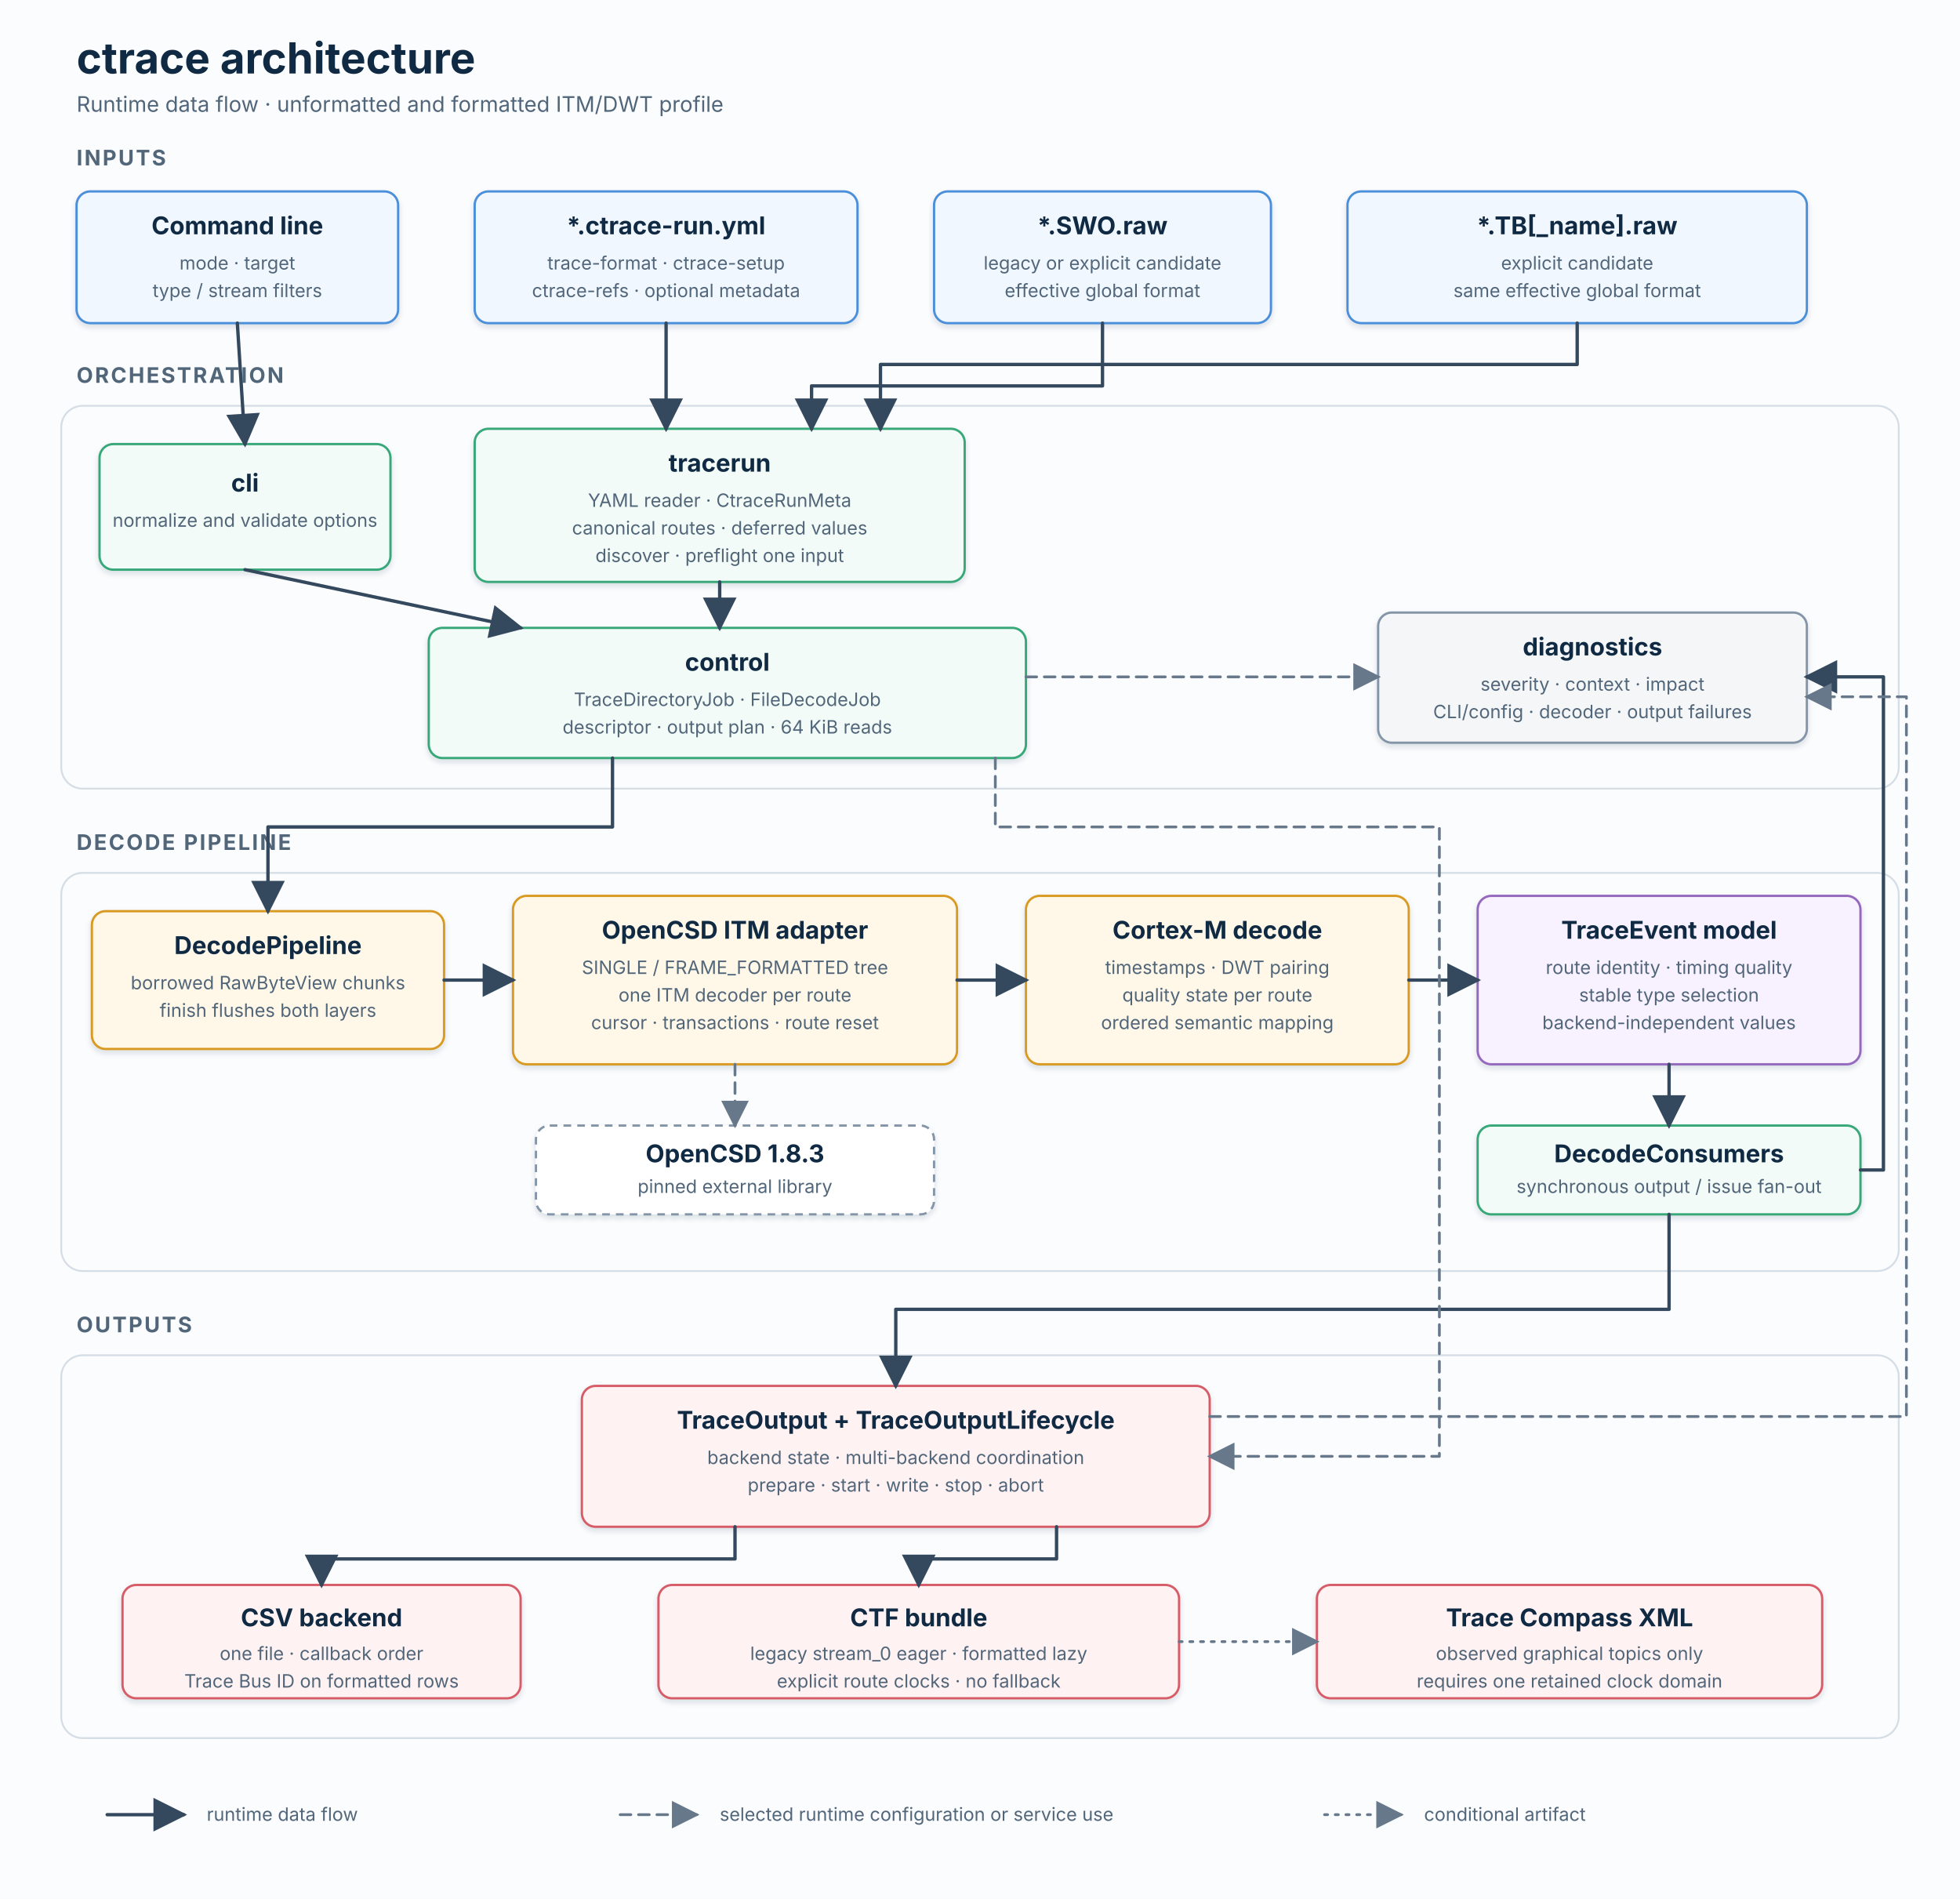
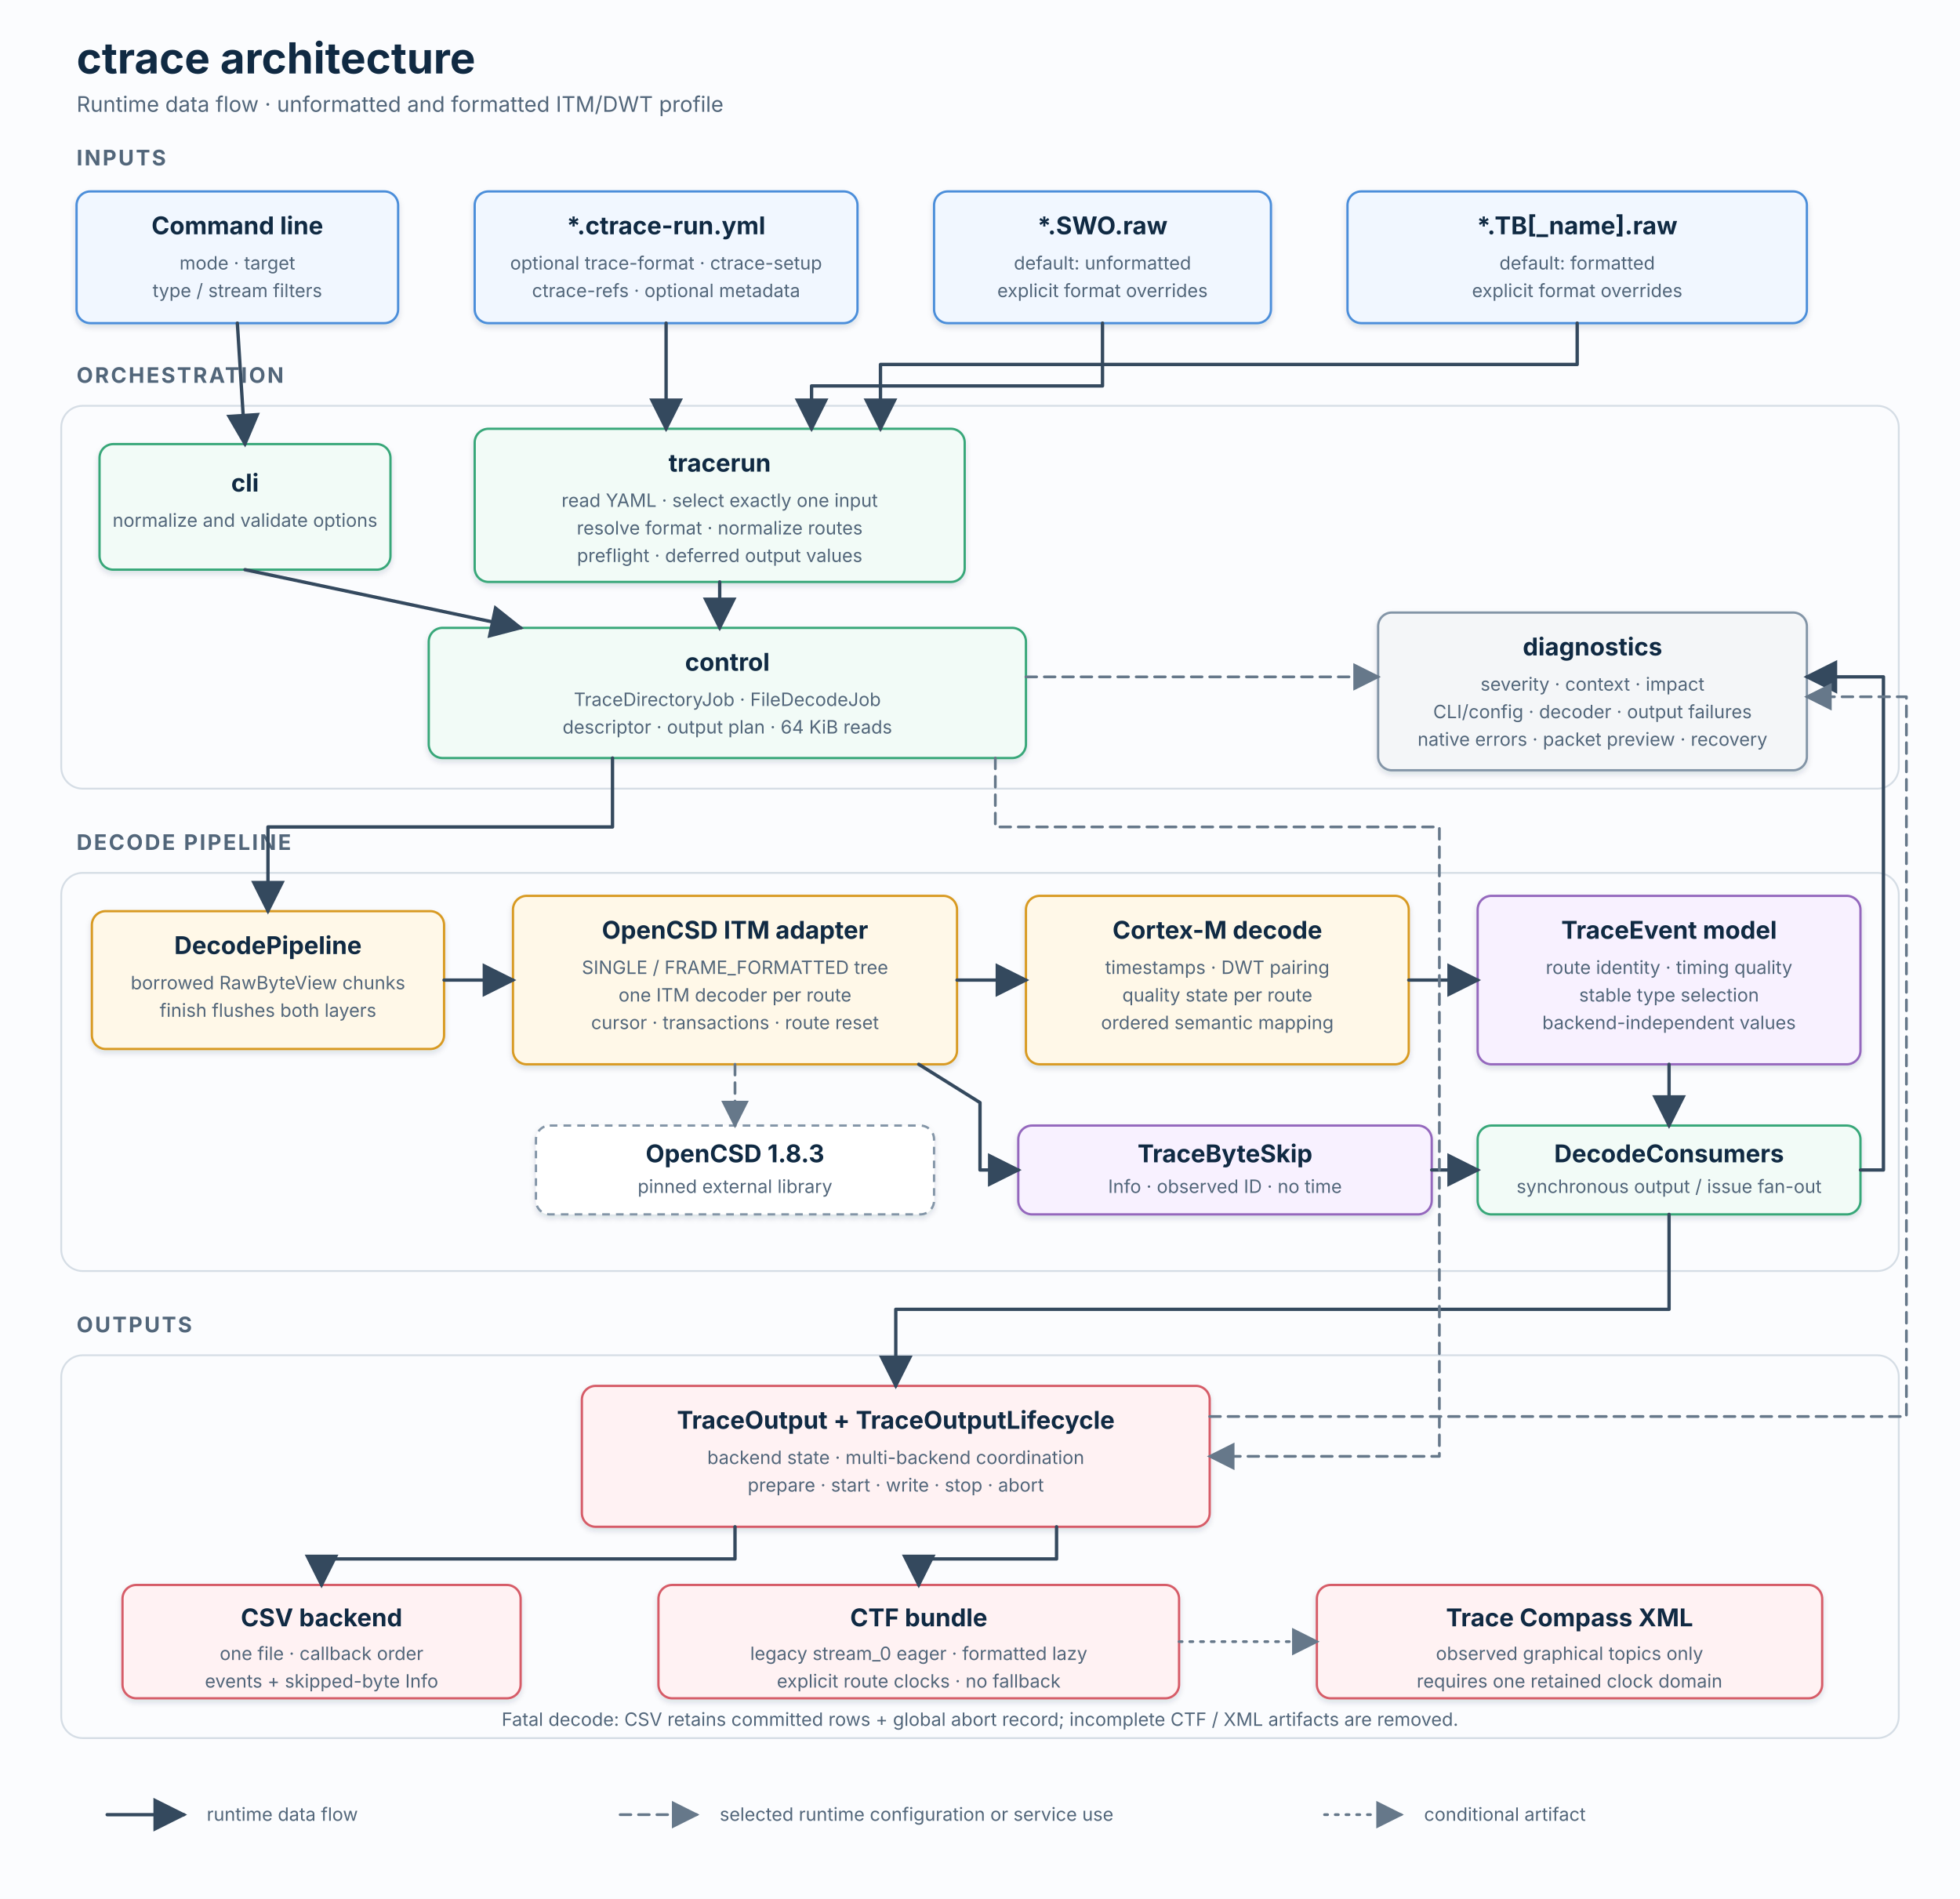
<svg xmlns="http://www.w3.org/2000/svg" width="1280" height="1240" viewBox="0 0 1280 1240" role="img" aria-labelledby="title description">
  <defs>
    <marker id="arrow" markerWidth="10" markerHeight="10" refX="9" refY="5" orient="auto">
      <path d="M 0 0 L 10 5 L 0 10 z" fill="#34495e" />
    </marker>
    <marker id="arrow-muted" markerWidth="10" markerHeight="10" refX="9" refY="5" orient="auto">
      <path d="M 0 0 L 10 5 L 0 10 z" fill="#66788a" />
    </marker>
    <filter id="shadow" x="-10%" y="-10%" width="120%" height="130%">
      <feDropShadow dx="0" dy="2" stdDeviation="2" flood-color="#102a43" flood-opacity="0.14" />
    </filter>
    <style>
      text { font-family: Inter, "Segoe UI", Arial, sans-serif; fill: #102a43; }
      .title { font-size: 28px; font-weight: 700; }
      .subtitle { font-size: 14px; fill: #52667a; }
      .section { font-size: 14px; font-weight: 700; letter-spacing: 1.2px; fill: #52667a; }
      .box { stroke-width: 1.5; rx: 9; filter: url(#shadow); }
      .box-title { font-size: 16px; font-weight: 700; text-anchor: middle; }
      .box-detail { font-size: 12px; text-anchor: middle; fill: #52667a; }
      .input { fill: #f1f7ff; stroke: #4c8eda; }
      .control { fill: #f2fbf7; stroke: #37a779; }
      .decode { fill: #fff8e8; stroke: #d89a22; }
      .model { fill: #f8f1ff; stroke: #9467bd; }
      .output { fill: #fff2f3; stroke: #d65c67; }
      .support { fill: #f4f6f8; stroke: #8395a7; }
      .external { fill: #ffffff; stroke: #8395a7; stroke-dasharray: 5 4; }
      .flow { fill: none; stroke: #34495e; stroke-width: 2.2; marker-end: url(#arrow); }
      .dependency { fill: none; stroke: #66788a; stroke-width: 1.8; stroke-dasharray: 7 5;
                    marker-end: url(#arrow-muted); }
      .conditional { fill: none; stroke: #66788a; stroke-width: 1.8; stroke-dasharray: 2 5;
                     marker-end: url(#arrow-muted); }
      .flow, .dependency, .conditional { stroke-linecap: round; stroke-linejoin: round; }
      .group { fill: none; stroke: #d5dde5; stroke-width: 1.2; rx: 14; }
      .legend { font-size: 12px; fill: #52667a; }
    </style>
  </defs>
  <rect width="1280" height="1240" fill="#fbfcfe" />
  <text x="50" y="48" class="title">ctrace architecture</text>
  <text x="50" y="73" class="subtitle">Runtime data flow · unformatted and formatted ITM/DWT profile</text>
  <text x="50" y="108" class="section">INPUTS</text>
  <rect x="50" y="125" width="210" height="86" class="box input" />
  <text x="155" y="153" class="box-title">Command line</text>
  <text x="155" y="176" class="box-detail">mode · target</text>
  <text x="155" y="194" class="box-detail">type / stream filters</text>
  <rect x="310" y="125" width="250" height="86" class="box input" />
  <text x="435" y="153" class="box-title">*.ctrace-run.yml</text>
-   <text x="435" y="176" class="box-detail">trace-format · ctrace-setup</text>
+   <text x="435" y="176" class="box-detail">optional trace-format · ctrace-setup</text>
  <text x="435" y="194" class="box-detail">ctrace-refs · optional metadata</text>
  <rect x="610" y="125" width="220" height="86" class="box input" />
  <text x="720" y="153" class="box-title">*.SWO.raw</text>
-   <text x="720" y="176" class="box-detail">legacy or explicit candidate</text>
-   <text x="720" y="194" class="box-detail">effective global format</text>
+   <text x="720" y="176" class="box-detail">default: unformatted</text>
+   <text x="720" y="194" class="box-detail">explicit format overrides</text>
  <rect x="880" y="125" width="300" height="86" class="box input" />
  <text x="1030" y="153" class="box-title">*.TB[_name].raw</text>
-   <text x="1030" y="176" class="box-detail">explicit candidate</text>
-   <text x="1030" y="194" class="box-detail">same effective global format</text>
+   <text x="1030" y="176" class="box-detail">default: formatted</text>
+   <text x="1030" y="194" class="box-detail">explicit format overrides</text>
  <text x="50" y="250" class="section">ORCHESTRATION</text>
  <rect x="40" y="265" width="1200" height="250" class="group" />
  <rect x="65" y="290" width="190" height="82" class="box control" />
  <text x="160" y="321" class="box-title">cli</text>
  <text x="160" y="344" class="box-detail">normalize and validate options</text>
  <rect x="310" y="280" width="320" height="100" class="box control" />
  <text x="470" y="308" class="box-title">tracerun</text>
-   <text x="470" y="331" class="box-detail">YAML reader · CtraceRunMeta</text>
-   <text x="470" y="349" class="box-detail">canonical routes · deferred values</text>
-   <text x="470" y="367" class="box-detail">discover · preflight one input</text>
+   <text x="470" y="331" class="box-detail">read YAML · select exactly one input</text>
+   <text x="470" y="349" class="box-detail">resolve format · normalize routes</text>
+   <text x="470" y="367" class="box-detail">preflight · deferred output values</text>
  <rect x="280" y="410" width="390" height="85" class="box control" />
  <text x="475" y="438" class="box-title">control</text>
  <text x="475" y="461" class="box-detail">TraceDirectoryJob · FileDecodeJob</text>
  <text x="475" y="479" class="box-detail">descriptor · output plan · 64 KiB reads</text>
-   <rect x="900" y="400" width="280" height="85" class="box support" />
+   <rect x="900" y="400" width="280" height="103" class="box support" />
  <text x="1040" y="428" class="box-title">diagnostics</text>
  <text x="1040" y="451" class="box-detail">severity · context · impact</text>
  <text x="1040" y="469" class="box-detail">CLI/config · decoder · output failures</text>
+   <text x="1040" y="487" class="box-detail">native errors · packet preview · recovery</text>
  <path d="M 155 211 L 160 290" class="flow" />
  <path d="M 435 211 L 435 280" class="flow" />
  <path d="M 720 211 L 720 252 L 530 252 L 530 280" class="flow" />
  <path d="M 1030 211 L 1030 238 L 575 238 L 575 280" class="flow" />
  <path d="M 160 372 L 340 410" class="flow" />
  <path d="M 470 380 L 470 410" class="flow" />
  <path d="M 670 442 L 900 442" class="dependency" />
  <text x="50" y="555" class="section">DECODE PIPELINE</text>
  <rect x="40" y="570" width="1200" height="260" class="group" />
  <rect x="60" y="595" width="230" height="90" class="box decode" />
  <text x="175" y="623" class="box-title">DecodePipeline</text>
  <text x="175" y="646" class="box-detail">borrowed RawByteView chunks</text>
  <text x="175" y="664" class="box-detail">finish flushes both layers</text>
  <rect x="335" y="585" width="290" height="110" class="box decode" />
  <text x="480" y="613" class="box-title">OpenCSD ITM adapter</text>
  <text x="480" y="636" class="box-detail">SINGLE / FRAME_FORMATTED tree</text>
  <text x="480" y="654" class="box-detail">one ITM decoder per route</text>
  <text x="480" y="672" class="box-detail">cursor · transactions · route reset</text>
  <rect x="670" y="585" width="250" height="110" class="box decode" />
  <text x="795" y="613" class="box-title">Cortex-M decode</text>
  <text x="795" y="636" class="box-detail">timestamps · DWT pairing</text>
  <text x="795" y="654" class="box-detail">quality state per route</text>
  <text x="795" y="672" class="box-detail">ordered semantic mapping</text>
  <rect x="965" y="585" width="250" height="110" class="box model" />
  <text x="1090" y="613" class="box-title">TraceEvent model</text>
  <text x="1090" y="636" class="box-detail">route identity · timing quality</text>
  <text x="1090" y="654" class="box-detail">stable type selection</text>
  <text x="1090" y="672" class="box-detail">backend-independent values</text>
  <rect x="350" y="735" width="260" height="58" class="box external" />
  <text x="480" y="759" class="box-title">OpenCSD 1.8.3</text>
  <text x="480" y="779" class="box-detail">pinned external library</text>
+   <rect x="665" y="735" width="270" height="58" class="box model" />
+   <text x="800" y="759" class="box-title">TraceByteSkip</text>
+   <text x="800" y="779" class="box-detail">Info · observed ID · no time</text>
  <rect x="965" y="735" width="250" height="58" class="box control" />
  <text x="1090" y="759" class="box-title">DecodeConsumers</text>
  <text x="1090" y="779" class="box-detail">synchronous output / issue fan-out</text>
  <path d="M 400 495 L 400 540 L 175 540 L 175 595" class="flow" />
  <path d="M 290 640 L 335 640" class="flow" />
  <path d="M 625 640 L 670 640" class="flow" />
  <path d="M 920 640 L 965 640" class="flow" />
  <path d="M 480 695 L 480 735" class="dependency" />
+   <path d="M 600 695 L 640 720 L 640 764 L 665 764" class="flow" />
+   <path d="M 935 764 L 965 764" class="flow" />
  <path d="M 1090 695 L 1090 735" class="flow" />
  <path d="M 1215 764 L 1230 764 L 1230 442 L 1180 442" class="flow" />
  <text x="50" y="870" class="section">OUTPUTS</text>
  <rect x="40" y="885" width="1200" height="250" class="group" />
  <rect x="380" y="905" width="410" height="92" class="box output" />
  <text x="585" y="933" class="box-title">TraceOutput + TraceOutputLifecycle</text>
  <text x="585" y="956" class="box-detail">backend state · multi-backend coordination</text>
  <text x="585" y="974" class="box-detail">prepare · start · write · stop · abort</text>
  <rect x="80" y="1035" width="260" height="74" class="box output" />
  <text x="210" y="1062" class="box-title">CSV backend</text>
  <text x="210" y="1084" class="box-detail">one file · callback order</text>
-   <text x="210" y="1102" class="box-detail">Trace Bus ID on formatted rows</text>
+   <text x="210" y="1102" class="box-detail">events + skipped-byte Info</text>
  <rect x="430" y="1035" width="340" height="74" class="box output" />
  <text x="600" y="1062" class="box-title">CTF bundle</text>
  <text x="600" y="1084" class="box-detail">legacy stream_0 eager · formatted lazy</text>
  <text x="600" y="1102" class="box-detail">explicit route clocks · no fallback</text>
  <rect x="860" y="1035" width="330" height="74" class="box output" />
  <text x="1025" y="1062" class="box-title">Trace Compass XML</text>
  <text x="1025" y="1084" class="box-detail">observed graphical topics only</text>
  <text x="1025" y="1102" class="box-detail">requires one retained clock domain</text>
+   <text x="640" y="1127" class="box-detail">Fatal decode: CSV retains committed rows + global abort record; incomplete CTF / XML artifacts are removed.</text>
  <path d="M 1090 793 L 1090 855 L 585 855 L 585 905" class="flow" />
  <path d="M 650 495 L 650 540 L 940 540 L 940 951 L 790 951" class="dependency" />
  <path d="M 480 997 L 480 1018 L 210 1018 L 210 1035" class="flow" />
  <path d="M 690 997 L 690 1018 L 600 1018 L 600 1035" class="flow" />
  <path d="M 770 1072 L 860 1072" class="conditional" />
  <path d="M 790 925 L 1245 925 L 1245 455 L 1180 455" class="dependency" />
  <line x1="70" y1="1185" x2="120" y2="1185" class="flow" />
  <text x="135" y="1189" class="legend">runtime data flow</text>
  <line x1="405" y1="1185" x2="455" y2="1185" class="dependency" />
  <text x="470" y="1189" class="legend">selected runtime configuration or service use</text>
  <line x1="865" y1="1185" x2="915" y2="1185" class="conditional" />
  <text x="930" y="1189" class="legend">conditional artifact</text>
</svg>
